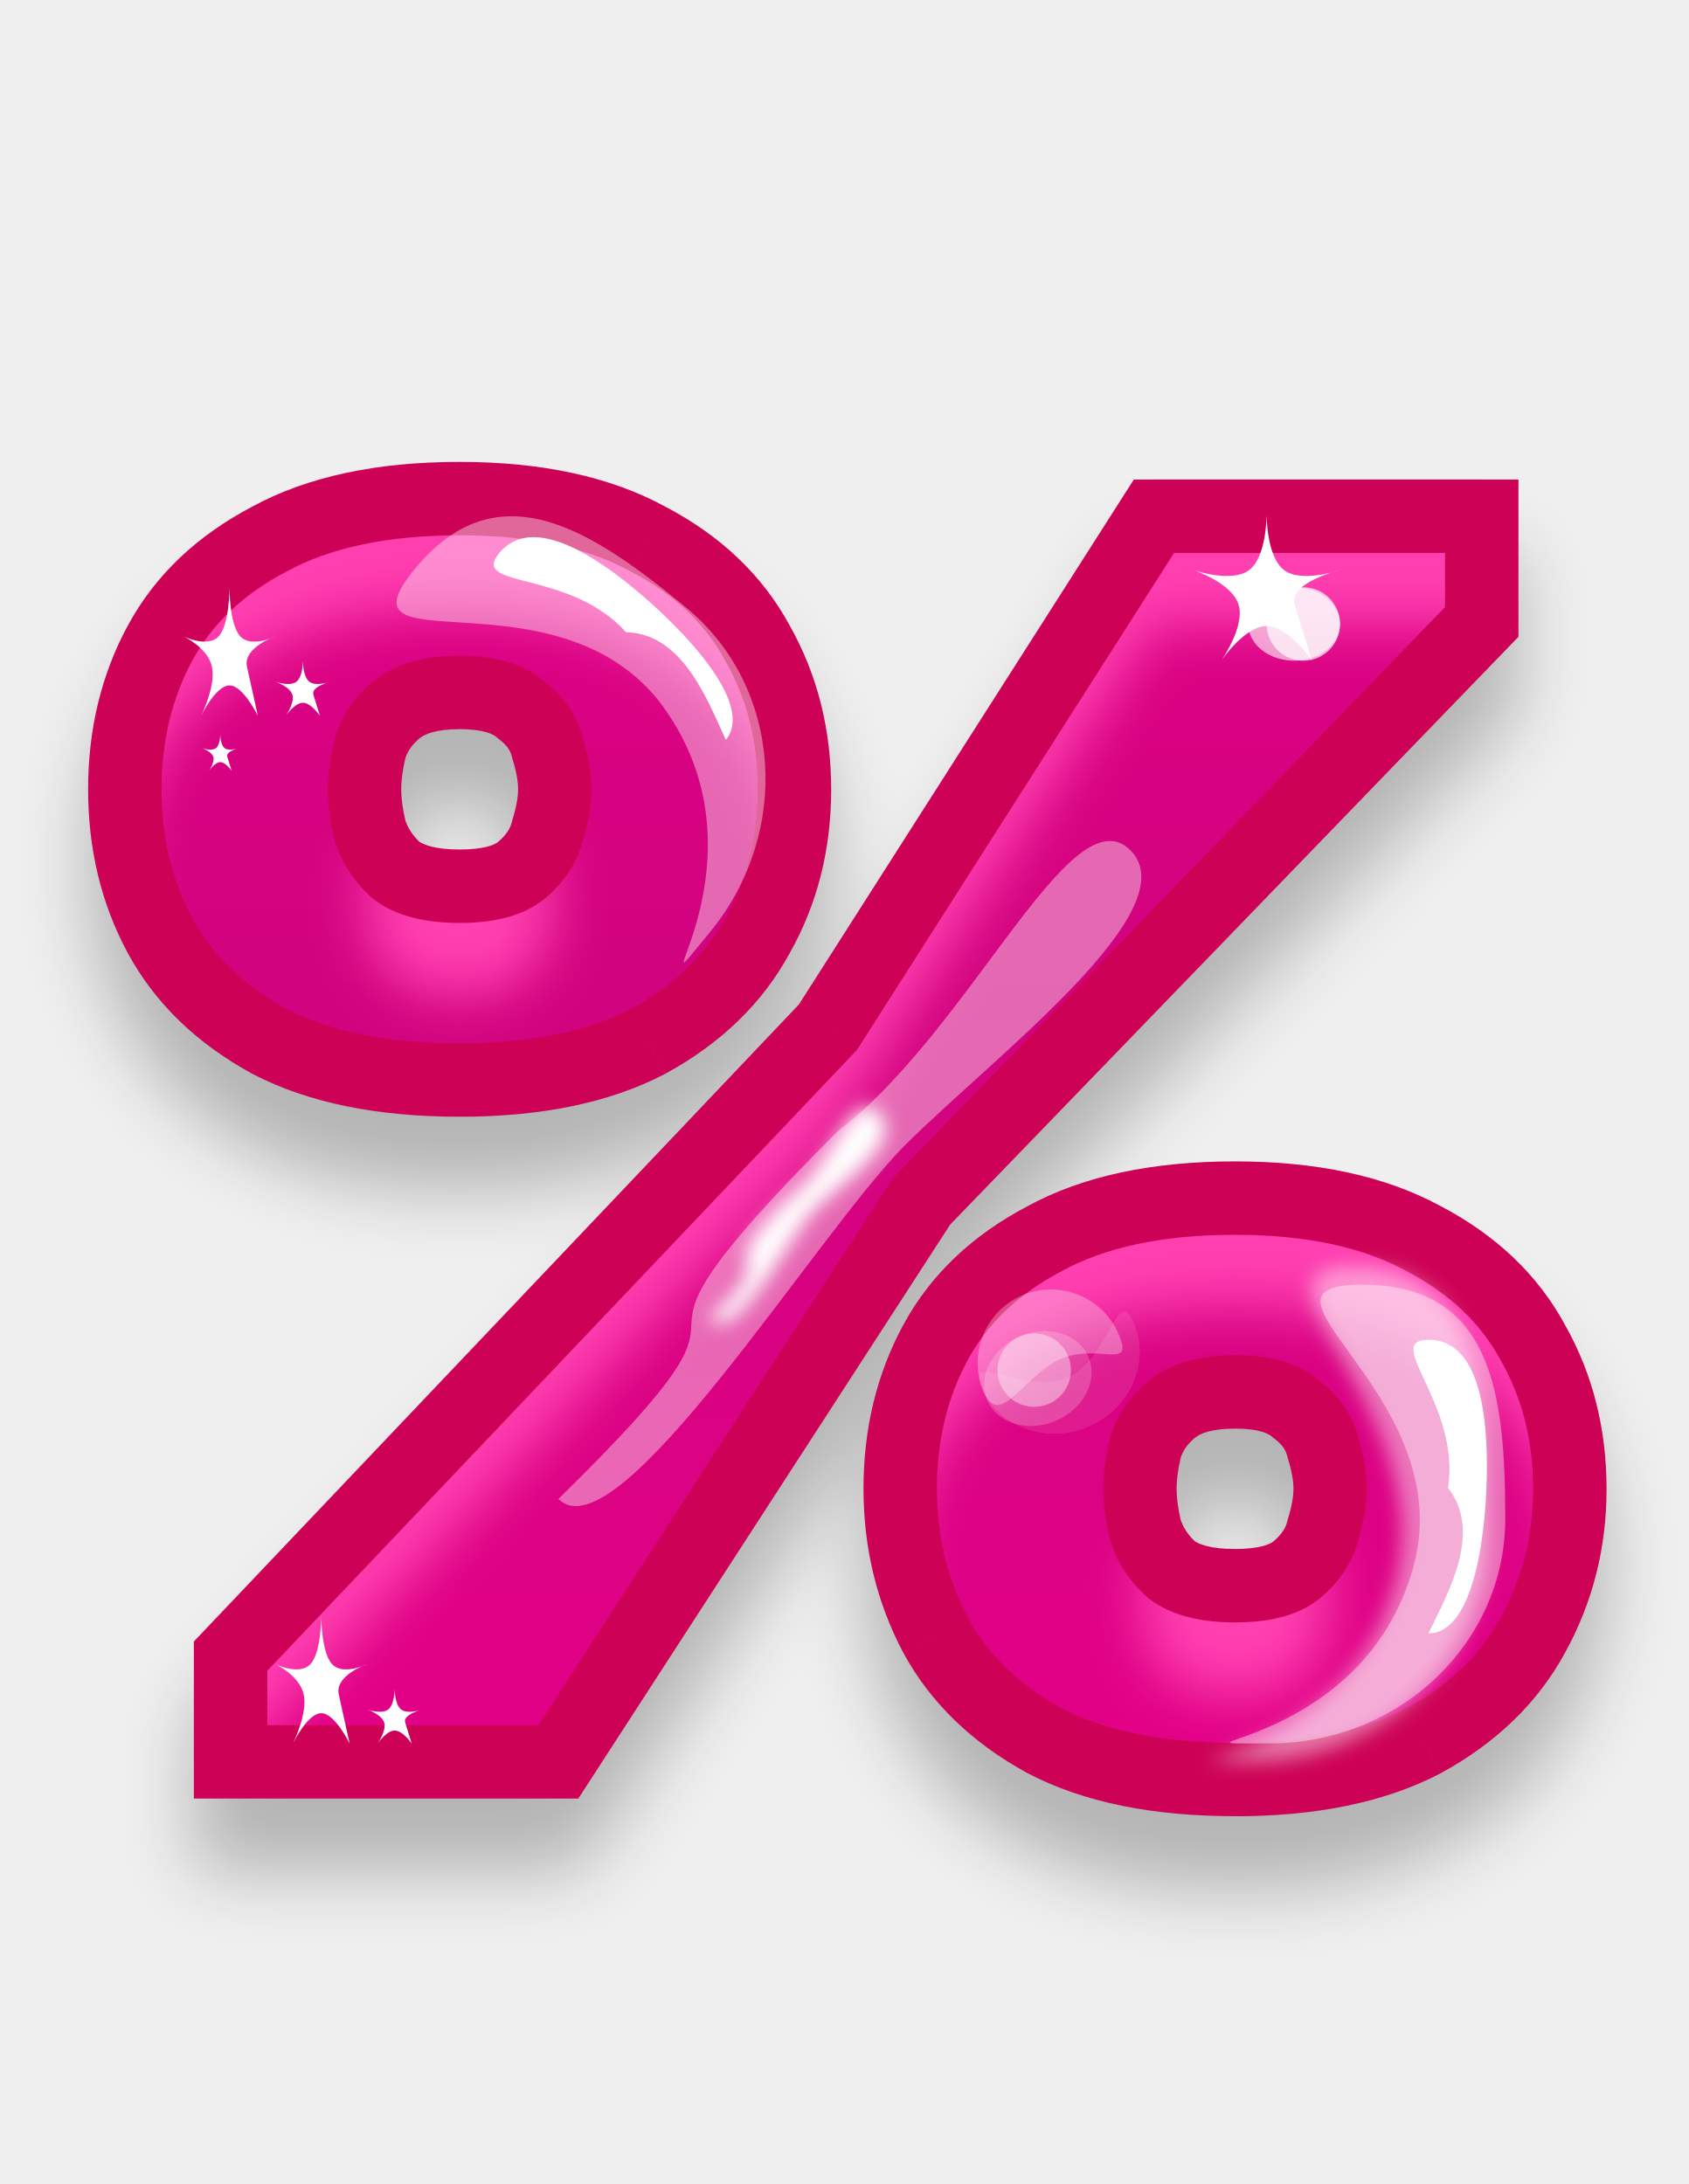
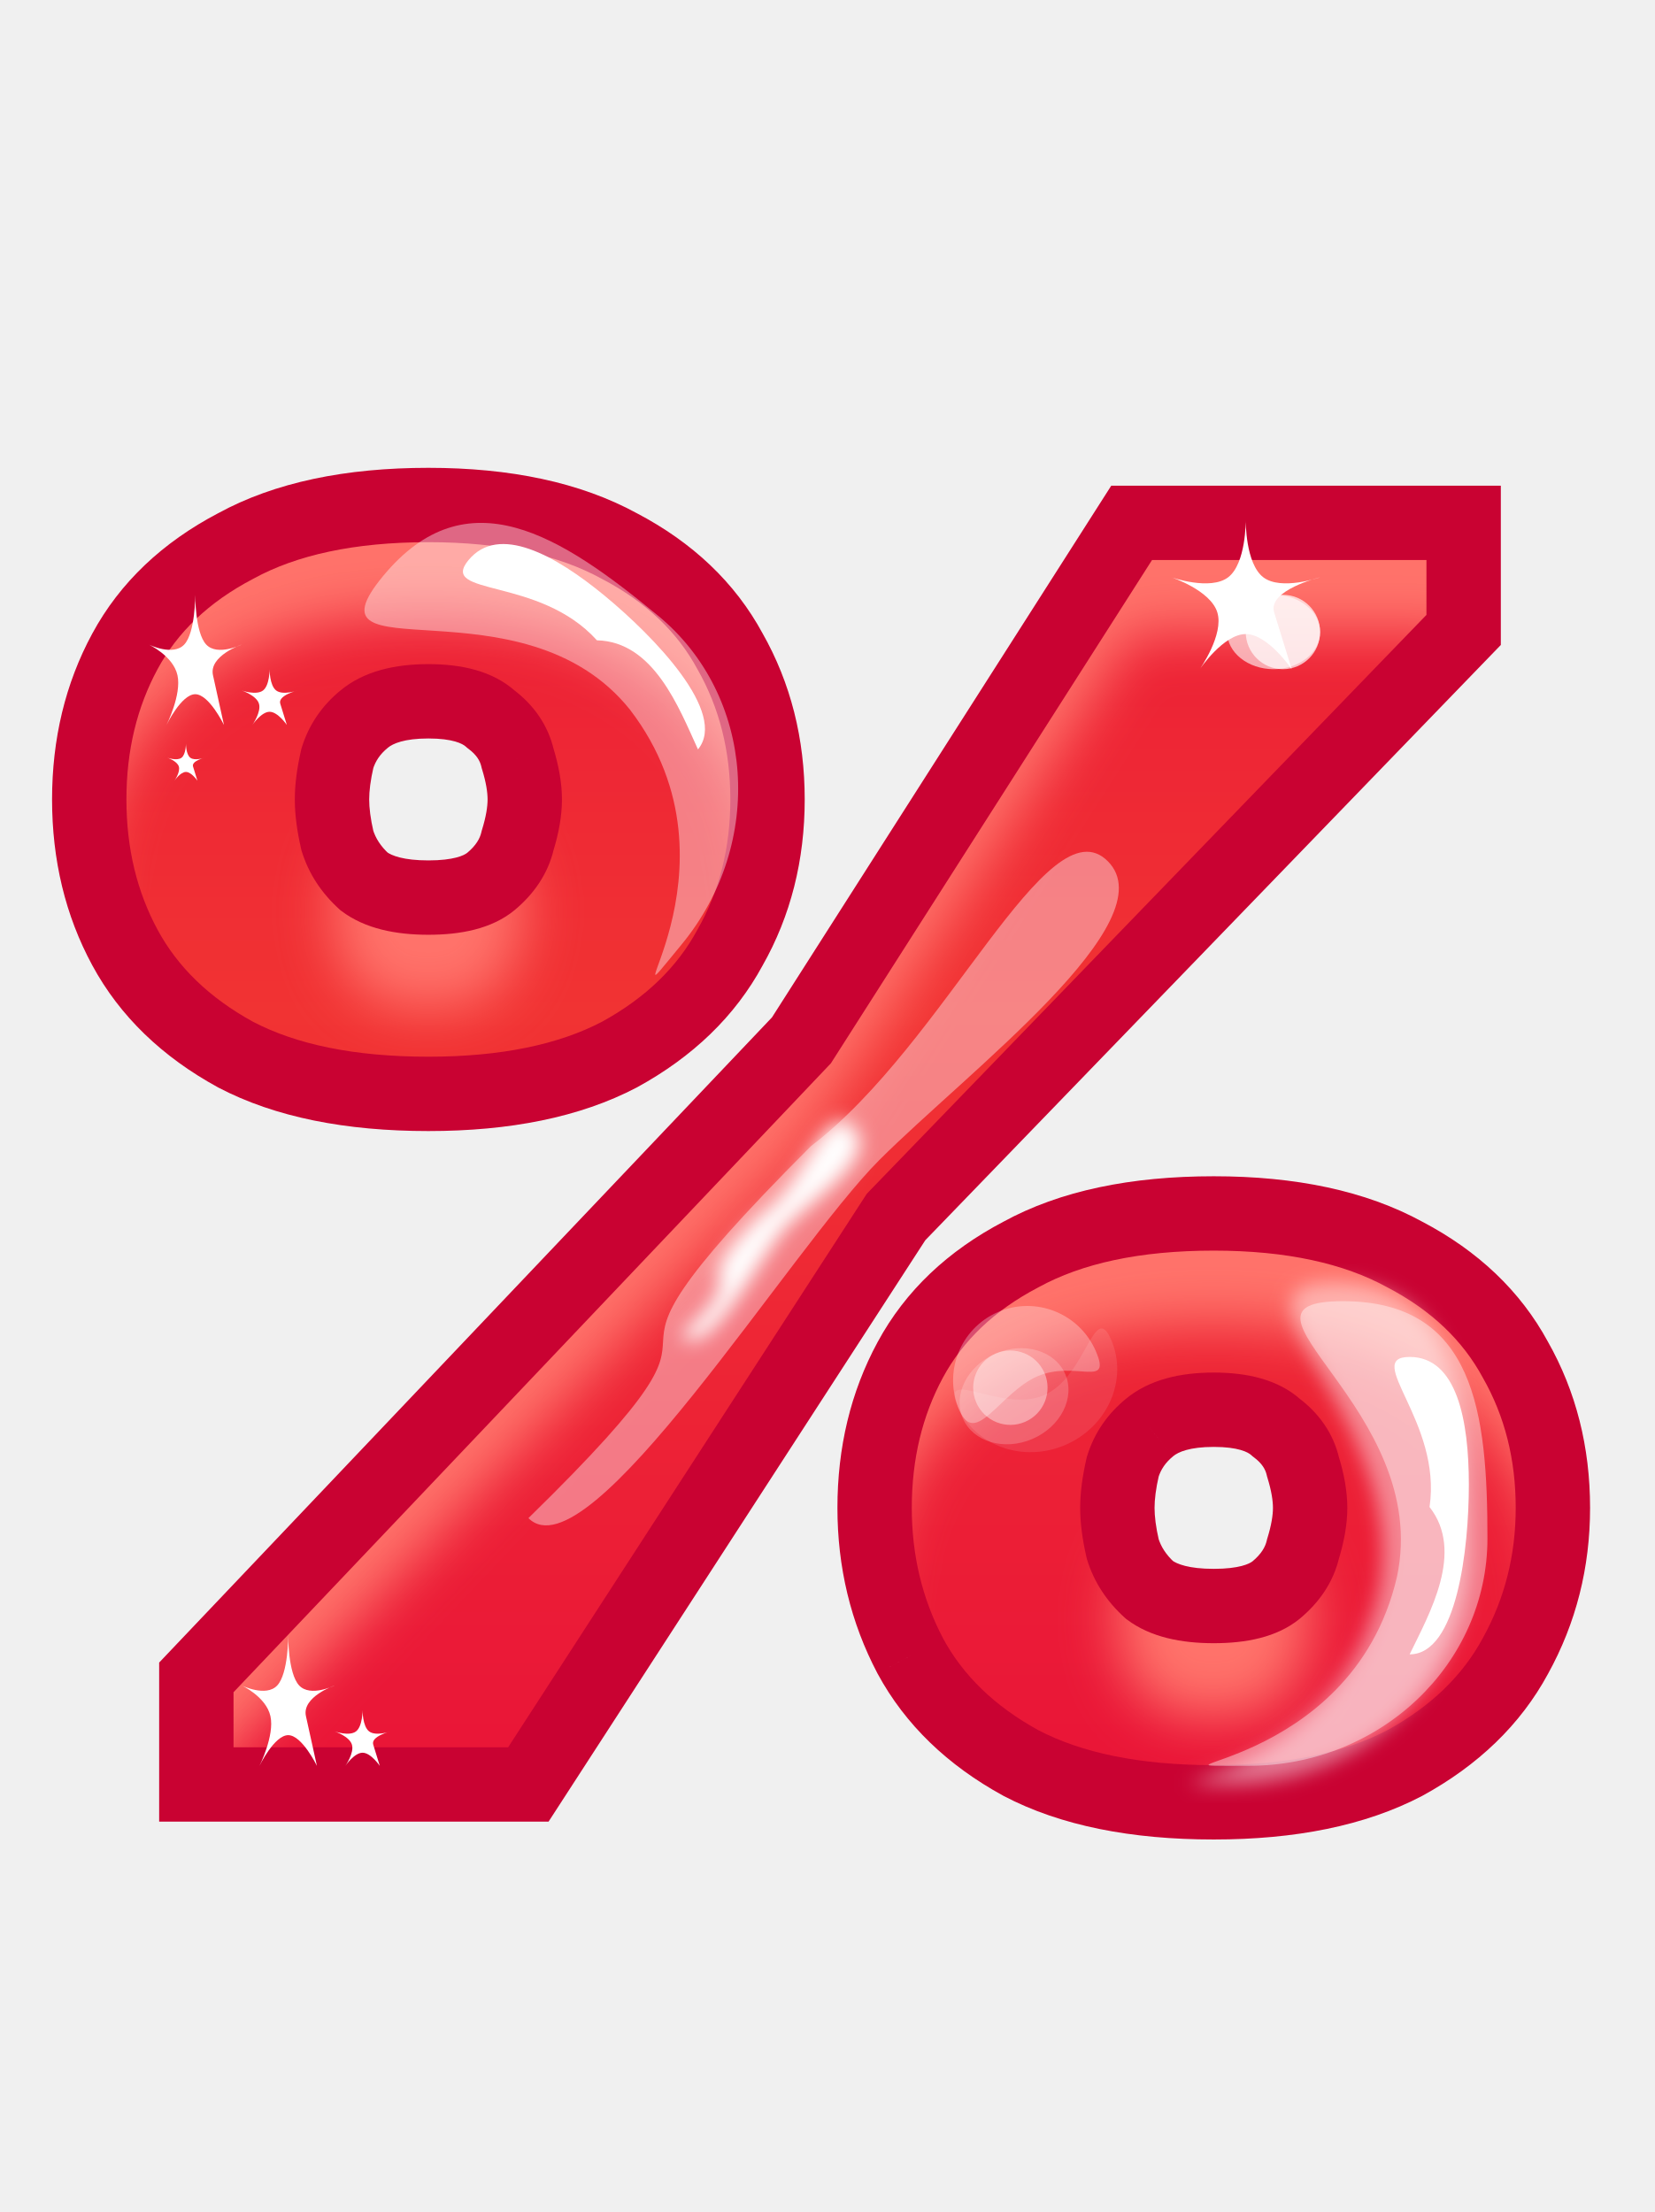
- <svg xmlns="http://www.w3.org/2000/svg" width="92" height="119" fill="none">
-   <style>.B{fill:#fff}.C{fill-opacity:.4}.D{color-interpolation-filters:sRGB}.E{flood-opacity:0}</style>
-   <g filter="url(#A)">
-     <g filter="url(#B)">
-       <path d="M25.04 58.848c-4.224 0-7.68-.704-10.368-2.112-2.688-1.472-4.672-3.392-5.952-5.76S6.8 45.952 6.8 43.008s.64-5.6 1.92-7.968 3.264-4.256 5.952-5.664c2.688-1.472 6.144-2.208 10.368-2.208 4.16 0 7.584.736 10.272 2.208 2.688 1.408 4.672 3.296 5.952 5.664 1.344 2.368 2.016 5.024 2.016 7.968s-.672 5.6-2.016 7.968c-1.28 2.368-3.264 4.288-5.952 5.76-2.688 1.408-6.112 2.112-10.272 2.112zM12.56 96v-5.76l32.544-34.272 17.76-27.84H80.72v5.76L50.192 65.472 30.416 96H12.56zm12.48-47.712c1.536 0 2.656-.288 3.36-.864.768-.64 1.248-1.376 1.44-2.208.256-.832.384-1.568.384-2.208s-.128-1.376-.384-2.208c-.192-.832-.672-1.536-1.44-2.112-.704-.64-1.824-.96-3.36-.96s-2.688.32-3.456.96a4.33 4.33 0 0 0-1.44 2.112c-.192.832-.288 1.568-.288 2.208s.096 1.376.288 2.208c.256.832.736 1.568 1.44 2.208.768.576 1.92.864 3.456.864zM67.28 96.96c-4.224 0-7.68-.704-10.368-2.112-2.688-1.472-4.672-3.392-5.952-5.76-1.28-2.432-1.92-5.088-1.92-7.968 0-2.944.64-5.6 1.92-7.968s3.264-4.256 5.952-5.664c2.688-1.472 6.144-2.208 10.368-2.208 4.16 0 7.584.736 10.272 2.208 2.688 1.408 4.672 3.296 5.952 5.664 1.344 2.368 2.016 5.024 2.016 7.968 0 2.88-.672 5.536-2.016 7.968-1.28 2.368-3.264 4.288-5.952 5.76-2.688 1.408-6.112 2.112-10.272 2.112zm0-10.56c1.536 0 2.656-.288 3.36-.864.768-.64 1.248-1.376 1.44-2.208.256-.832.384-1.568.384-2.208s-.128-1.376-.384-2.208c-.192-.832-.672-1.536-1.44-2.112-.704-.64-1.824-.96-3.36-.96s-2.688.32-3.456.96a4.33 4.33 0 0 0-1.44 2.112c-.192.832-.288 1.568-.288 2.208s.096 1.376.288 2.208c.256.832.736 1.568 1.44 2.208.768.576 1.92.864 3.456.864z" fill="url(#E)" />
-     </g>
-     <path d="M14.672 56.736l-.961 1.754.016.009.016.009.928-1.772zm-5.952-5.76l-1.759.951 1.759-.951zm0-15.936l-1.759-.951 1.759.951zm5.952-5.664l.928 1.772.016-.009.016-.009-.961-1.754zm20.64 0l-.961 1.754.016.009.016.009.928-1.772zm5.952 5.664l-1.759.951.01.018.01.018 1.739-.987zm0 15.936l-1.739-.987-.01.018-.01.018 1.759.951zm-5.952 5.76l.928 1.772.016-.009.016-.009-.961-1.754zM12.56 96h-2v2h2v-2zm0-5.76l-1.45-1.377-.55.579v.798h2zm32.544-34.272l1.45 1.377.132-.139.103-.162-1.686-1.076zm17.76-27.84v-2h-1.096l-.59.924 1.686 1.076zm17.856 0h2v-2h-2v2zm0 5.76l1.438 1.39.562-.581v-.809h-2zM50.192 65.472l-1.438-1.39-.135.14-.106.163 1.679 1.087zM30.416 96v2h1.087l.591-.913L30.416 96zM28.4 47.424l1.267 1.548.007-.006.007-.006-1.28-1.536zm1.44-2.208l-1.912-.588-.021.069-.016.07 1.949.45zm0-4.416l-1.949.45.016.07.021.069 1.912-.588zm-1.44-2.112l-1.345 1.48.07.063.075.057 1.2-1.6zm-6.816 0l1.267 1.548.007-.006.007-.006-1.28-1.536zm-1.44 2.112l-1.912-.588-.021.069-.016.07 1.949.45zm0 4.416l-1.949.45.016.07.021.069 1.912-.588zm1.44 2.208l-1.345 1.48.07.063.076.057 1.2-1.6zm35.328 47.424l-.961 1.754.016.009.016.009.928-1.772zm-5.952-5.76l-1.77.931.005.01.005.01 1.759-.951zm0-15.936l1.759.951-1.759-.951zm5.952-5.664l.928 1.772.016-.009.016-.009-.961-1.754zm20.64 0l-.961 1.754.016.009.016.009.928-1.772zm5.952 5.664l-1.759.951.01.018.01.018 1.739-.987zm0 15.936l-1.751-.967-.005.008-.004.008 1.759.951zm-5.952 5.76l.928 1.772.016-.009.016-.009-.961-1.754zm-6.912-9.312l1.266 1.548.007-.006.007-.006-1.28-1.536zm1.44-2.208l-1.912-.588-.021.069-.016.07 1.949.45zm0-4.416l-1.949.45.016.07.021.069 1.912-.588zM70.64 76.8l-1.345 1.48.07.064.075.057 1.2-1.6zm-6.816 0l1.267 1.548.007-.006.007-.006-1.28-1.536zm-1.44 2.112l-1.912-.588-.021.069-.016.07 1.949.45zm0 4.416l-1.949.45.016.07.021.069 1.912-.588zm1.44 2.208l-1.345 1.48.07.064.076.057 1.2-1.6zM25.04 56.848c-4.02 0-7.128-.673-9.44-1.884l-1.856 3.543c3.064 1.605 6.869 2.34 11.296 2.34v-4zm-9.407-1.866c-2.398-1.313-4.081-2.973-5.153-4.957l-3.519 1.902c1.488 2.752 3.773 4.932 6.751 6.563l1.921-3.508zm-5.153-4.957C9.372 47.976 8.8 45.652 8.8 43.008h-4c0 3.244.708 6.232 2.161 8.919l3.519-1.902zM8.8 43.008c0-2.644.572-4.968 1.679-7.017l-3.519-1.902C5.508 36.776 4.8 39.764 4.8 43.008h4zm1.679-7.017c1.067-1.974 2.739-3.596 5.121-4.843l-1.856-3.543c-2.994 1.568-5.291 3.723-6.783 6.485l3.519 1.902zm5.153-4.861c2.303-1.261 5.398-1.962 9.407-1.962v-4c-4.439 0-8.256.771-11.329 2.454l1.921 3.508zm9.407-1.962c3.939 0 7.004.699 9.311 1.962l1.921-3.508c-3.069-1.681-6.852-2.454-11.233-2.454v4zm9.344 1.98c2.382 1.248 4.053 2.869 5.121 4.843l3.519-1.902c-1.493-2.762-3.789-4.916-6.783-6.485l-1.856 3.543zm5.141 4.88c1.16 2.043 1.755 4.354 1.755 6.981h4c0-3.261-.748-6.262-2.277-8.955l-3.479 1.974zm1.755 6.981c0 2.627-.596 4.938-1.755 6.981l3.479 1.974c1.529-2.693 2.277-5.694 2.277-8.955h-4zm-1.775 7.017c-1.072 1.984-2.755 3.644-5.153 4.957l1.921 3.508c2.978-1.631 5.263-3.811 6.751-6.563l-3.519-1.902zm-5.121 4.939c-2.315 1.213-5.393 1.884-9.344 1.884v4c4.369 0 8.139-.737 11.2-2.34l-1.856-3.543zM14.56 96v-5.76h-4V96h4zm-.55-4.383l32.544-34.272-2.901-2.754L11.11 88.863l2.901 2.754zm32.78-34.574l17.76-27.84-3.372-2.151-17.76 27.84 3.372 2.151zm16.074-26.916H80.72v-4H62.864v4zm15.856-2v5.76h4v-5.76h-4zm.562 4.37L48.754 64.082l2.876 2.78 30.528-31.584-2.876-2.78zM48.513 64.385L28.737 94.913l3.357 2.175 19.776-30.528-3.357-2.175zM30.416 94H12.56v4h17.856v-4zM25.04 50.288c1.707 0 3.391-.305 4.627-1.316l-2.533-3.096c-.173.141-.728.412-2.094.412v4zm4.64-1.328c1.044-.87 1.802-1.968 2.108-3.295l-3.898-.899c-.078.337-.28.711-.772 1.121l2.561 3.073zm2.071-3.156c.295-.959.472-1.9.472-2.796h-4c0 .383-.079.915-.296 1.62l3.823 1.176zm.472-2.796c0-.897-.177-1.837-.472-2.796l-3.823 1.176c.217.705.296 1.236.296 1.62h4zm-.435-2.658c-.311-1.349-1.093-2.441-2.189-3.262l-2.4 3.2c.441.33.619.647.691.962l3.898-.899zm-2.043-3.142c-1.241-1.128-2.961-1.48-4.705-1.48v4c1.328 0 1.848.288 2.015.44l2.691-2.96zm-4.705-1.48c-1.764 0-3.46.36-4.736 1.424l2.561 3.073c.26-.217.868-.496 2.176-.496v-4zm-4.722 1.412a6.33 6.33 0 0 0-2.085 3.072l3.823 1.176c.135-.438.381-.814.795-1.152l-2.533-3.096zm-2.122 3.21c-.215.934-.339 1.826-.339 2.658h4c0-.448.068-1.028.237-1.758l-3.898-.899zm-.339 2.658c0 .832.124 1.724.339 2.658l3.898-.899c-.169-.73-.237-1.31-.237-1.758h-4zm.376 2.796c.371 1.206 1.063 2.242 2.006 3.1l2.691-2.96c-.464-.422-.733-.858-.874-1.316l-3.823 1.176zm2.152 3.22c1.267.95 2.928 1.264 4.656 1.264v-4c-1.344 0-1.987-.262-2.256-.464l-2.4 3.2zM67.28 94.96c-4.02 0-7.128-.673-9.44-1.884l-1.856 3.543c3.064 1.605 6.868 2.34 11.296 2.34v-4zm-9.407-1.866c-2.398-1.313-4.081-2.973-5.153-4.957l-3.519 1.902c1.488 2.752 3.773 4.932 6.751 6.563l1.921-3.508zm-5.143-4.937c-1.121-2.131-1.69-4.465-1.69-7.036h-4c0 3.188.712 6.166 2.15 8.899l3.54-1.863zm-1.69-7.036c0-2.644.572-4.968 1.679-7.017l-3.519-1.902c-1.452 2.687-2.161 5.675-2.161 8.919h4zm1.679-7.017c1.067-1.974 2.739-3.596 5.121-4.843l-1.856-3.543c-2.994 1.568-5.291 3.723-6.783 6.485l3.519 1.902zm5.153-4.861c2.303-1.261 5.398-1.962 9.407-1.962v-4c-4.439 0-8.256.771-11.329 2.454l1.921 3.508zm9.407-1.962c3.939 0 7.004.699 9.311 1.962l1.921-3.508c-3.069-1.681-6.852-2.454-11.233-2.454v4zm9.344 1.98c2.382 1.248 4.053 2.869 5.121 4.843l3.519-1.902c-1.493-2.762-3.789-4.916-6.783-6.485l-1.856 3.543zm5.141 4.88c1.159 2.043 1.755 4.354 1.755 6.981h4c0-3.261-.748-6.262-2.277-8.955l-3.479 1.974zm1.755 6.981c0 2.554-.592 4.876-1.766 7.001l3.501 1.935c1.514-2.739 2.266-5.73 2.266-8.935h-4zm-1.775 7.017c-1.072 1.984-2.755 3.644-5.153 4.957l1.921 3.508c2.978-1.631 5.263-3.811 6.751-6.563l-3.519-1.902zm-5.121 4.939c-2.315 1.213-5.393 1.884-9.344 1.884v4c4.369 0 8.139-.737 11.2-2.34l-1.856-3.543zM67.28 88.4c1.707 0 3.391-.305 4.626-1.316l-2.533-3.096c-.173.141-.728.412-2.094.412v4zm4.64-1.328c1.044-.87 1.802-1.968 2.108-3.295l-3.898-.899c-.078.337-.28.711-.772 1.121l2.561 3.073zm2.071-3.156c.295-.959.472-1.9.472-2.796h-4c0 .383-.079.915-.296 1.62l3.823 1.176zm.472-2.796c0-.897-.177-1.837-.472-2.796L70.168 79.5c.217.705.296 1.236.296 1.62h4zm-.435-2.658c-.311-1.349-1.093-2.441-2.189-3.262l-2.4 3.2c.441.33.619.647.691.962l3.898-.899zm-2.043-3.142c-1.241-1.128-2.961-1.48-4.705-1.48v4c1.328 0 1.848.288 2.015.44l2.691-2.96zm-4.705-1.48c-1.764 0-3.46.36-4.736 1.424l2.561 3.073c.26-.216.868-.496 2.176-.496v-4zm-4.723 1.412a6.33 6.33 0 0 0-2.085 3.072l3.823 1.176c.135-.438.381-.814.795-1.152l-2.533-3.096zm-2.122 3.21c-.215.934-.339 1.826-.339 2.658h4c0-.448.068-1.028.237-1.758l-3.898-.899zm-.339 2.658c0 .832.124 1.724.339 2.658l3.898-.899c-.169-.73-.237-1.31-.237-1.758h-4zm.376 2.796c.371 1.206 1.063 2.242 2.006 3.1l2.691-2.96c-.464-.422-.733-.858-.874-1.316l-3.823 1.176zm2.152 3.22c1.267.95 2.928 1.264 4.656 1.264v-4c-1.344 0-1.987-.262-2.256-.464l-2.4 3.2z" fill="#cd0256" />
-     <path d="M12 40s-.005.58.236.764.764 0 .764 0-.71.174-.618.472l.236.764s-.32-.472-.618-.472-.618.472-.618.472.328-.466.236-.764-.618-.472-.618-.472.523.184.764 0S12 40 12 40z" class="B" />
-     <path d="M16.5 36s-.008.869.354 1.146 1.146 0 1.146 0-1.065.261-.927.708L17.427 39s-.48-.708-.927-.708-.927.708-.927.708.492-.698.354-1.146-.927-.708-.927-.708.784.277 1.146 0S16.5 36 16.5 36z" class="B" />
-     <path d="M12.5 32s-.013 2.028.59 2.674 1.91 0 1.91 0-1.776.608-1.545 1.652l.59 2.674s-.799-1.653-1.545-1.653S10.955 39 10.955 39s.821-1.63.59-2.674S10 34.674 10 34.674s1.306.645 1.91 0S12.5 32 12.5 32z" class="B" />
-     <path d="M21.5 92s-.008.869.354 1.146 1.146 0 1.146 0-1.065.261-.927.708L22.427 95s-.48-.708-.927-.708-.927.708-.927.708.492-.698.354-1.146-.927-.708-.927-.708.784.277 1.146 0S21.5 92 21.5 92z" class="B" />
-     <path d="M17.5 88s-.013 2.028.59 2.674 1.91 0 1.91 0-1.776.608-1.545 1.652l.59 2.674s-.799-1.653-1.545-1.653S15.955 95 15.955 95s.821-1.63.59-2.674S15 90.674 15 90.674s1.306.645 1.91 0S17.5 88 17.5 88z" class="B" />
-     <g filter="url(#C)" class="B">
-       <path d="M68.141 95.997c7.102 0 12.859-5.56 12.859-12.418S80.879 69 73.778 69s4.265 7.482 2.359 16.668c-2.466 10.808-15.097 10.329-7.995 10.329z" fill-opacity=".46" />
-     </g>
-     <path d="M69.141 94.997C76.243 94.997 82 89.52 82 82.764S81.324 70 74.222 70s4.82 5.774 2.914 14.822c-2.466 10.646-15.097 10.174-7.995 10.174z" class="B C" />
-     <path d="M77.816 89C80.367 89 81 83.296 81 79.866S80.367 73 77.816 73s1.754 3.479 1.069 8.074c1.892 2.409 0 5.719-1.07 7.926z" class="B" />
-     <path d="M38.649 50.823c4.518-5.479 3.954-13.405-1.258-17.703s-10.279-7.598-14.796-2.119 7.522-.046 13.29 7.181c6.646 8.675-1.753 18.121 2.764 12.641z" class="B C" />
-     <path d="M30.421 81.671c3.23 3.23 14.09-14.482 18.867-19.259S64.81 49.56 61.58 46.33s-8.695 9.794-15.96 15.325c-15.362 15.354-.789 5.926-15.2 20.016z" class="B C" />
-     <g filter="url(#D)" class="B">
-       <path d="M38.621 71.865c1.53 1.53 4.309-4.495 5.781-5.966s5.004-3.738 3.474-5.269-2.588 3.108-4.97 4.669c-4.734 4.73.182 2.251-4.284 6.566z" />
-     </g>
-     <path d="M39.54 40.315c1.623-1.968-2.376-6.085-5.022-8.267s-5.7-3.879-7.323-1.911 3.8.86 6.91 4.311c3.063.072 4.413 3.638 5.436 5.868z" class="B" />
-     <path d="M61.761 72.073c.924 2.14-.175 4.674-2.457 5.659s-4.88.05-5.805-2.09 2.369.403 4.651-.582 2.687-5.127 3.611-2.987z" fill-opacity=".1" class="B" />
-     <ellipse cx="56.539" cy="75.114" rx="3" ry="2.5" transform="rotate(336.634 56.539 75.114)" fill-opacity=".2" class="B" />
-     <path d="M60.936 72.685c.879 2.035-1.102.476-3.13 1.352s-3.335 3.856-4.214 1.821.052-4.396 2.08-5.272 4.385.064 5.264 2.099z" fill-opacity=".3" class="B" />
-     <circle cx="56.341" cy="74.655" r="2" transform="rotate(336.634 56.341 74.655)" class="B C" />
-     <ellipse cx="70.5" cy="34" rx="2.5" ry="2" fill-opacity=".6" class="B" />
-     <circle cx="71" cy="34" r="2" fill-opacity=".7" class="B" />
-     <path d="M69 28s-.021 2.318.944 3.056 3.056 0 3.056 0-2.841.695-2.472 1.889L71.472 36S70.193 34.112 69 34.112 66.528 36 66.528 36s1.313-1.862.944-3.056S65 31.056 65 31.056s2.09.738 3.056 0S69 28 69 28z" class="B" />
+ <svg xmlns="http://www.w3.org/2000/svg" height="7.438rem" viewBox="0 0 89 119" fill="none">
+   <g filter="url(#filter0_i)">
+     <path d="M23.04 58.848C18.816 58.848 15.36 58.144 12.672 56.736C9.984 55.264 8 53.344 6.72 50.976C5.44 48.608 4.8 45.952 4.8 43.008C4.8 40.064 5.44 37.408 6.72 35.04C8 32.672 9.984 30.784 12.672 29.376C15.36 27.904 18.816 27.168 23.04 27.168C27.2 27.168 30.624 27.904 33.312 29.376C36 30.784 37.984 32.672 39.264 35.04C40.608 37.408 41.28 40.064 41.28 43.008C41.28 45.952 40.608 48.608 39.264 50.976C37.984 53.344 36 55.264 33.312 56.736C30.624 58.144 27.2 58.848 23.04 58.848ZM10.56 96V90.24L43.104 55.968L60.864 28.128H78.72V33.888L48.192 65.472L28.416 96H10.56ZM23.04 48.288C24.576 48.288 25.696 48 26.4 47.424C27.168 46.784 27.648 46.048 27.84 45.216C28.096 44.384 28.224 43.648 28.224 43.008C28.224 42.368 28.096 41.632 27.84 40.8C27.648 39.968 27.168 39.264 26.4 38.688C25.696 38.048 24.576 37.728 23.04 37.728C21.504 37.728 20.352 38.048 19.584 38.688C18.88 39.264 18.4 39.968 18.144 40.8C17.952 41.632 17.856 42.368 17.856 43.008C17.856 43.648 17.952 44.384 18.144 45.216C18.4 46.048 18.88 46.784 19.584 47.424C20.352 48 21.504 48.288 23.04 48.288ZM65.28 96.96C61.056 96.96 57.6 96.256 54.912 94.848C52.224 93.376 50.24 91.456 48.96 89.088C47.68 86.656 47.04 84 47.04 81.12C47.04 78.176 47.68 75.52 48.96 73.152C50.24 70.784 52.224 68.896 54.912 67.488C57.6 66.016 61.056 65.28 65.28 65.28C69.44 65.28 72.864 66.016 75.552 67.488C78.24 68.896 80.224 70.784 81.504 73.152C82.848 75.52 83.52 78.176 83.52 81.12C83.52 84 82.848 86.656 81.504 89.088C80.224 91.456 78.24 93.376 75.552 94.848C72.864 96.256 69.44 96.96 65.28 96.96ZM65.28 86.4C66.816 86.4 67.936 86.112 68.64 85.536C69.408 84.896 69.888 84.16 70.08 83.328C70.336 82.496 70.464 81.76 70.464 81.12C70.464 80.48 70.336 79.744 70.08 78.912C69.888 78.08 69.408 77.376 68.64 76.8C67.936 76.16 66.816 75.84 65.28 75.84C63.744 75.84 62.592 76.16 61.824 76.8C61.12 77.376 60.64 78.08 60.384 78.912C60.192 79.744 60.096 80.48 60.096 81.12C60.096 81.76 60.192 82.496 60.384 83.328C60.64 84.16 61.12 84.896 61.824 85.536C62.592 86.112 63.744 86.4 65.28 86.4Z" fill="url(#paint0_linear)" />
  </g>
+   <path d="M12.672 56.736L11.711 58.49L11.728 58.499L11.744 58.508L12.672 56.736ZM6.72 50.976L4.961 51.927H4.961L6.72 50.976ZM6.72 35.04L4.961 34.089L6.72 35.04ZM12.672 29.376L13.6 31.148L13.616 31.139L13.633 31.13L12.672 29.376ZM33.312 29.376L32.351 31.13L32.368 31.139L32.384 31.148L33.312 29.376ZM39.264 35.04L37.505 35.991L37.514 36.009L37.525 36.027L39.264 35.04ZM39.264 50.976L37.525 49.989L37.514 50.007L37.505 50.025L39.264 50.976ZM33.312 56.736L34.24 58.508L34.256 58.499L34.273 58.49L33.312 56.736ZM10.56 96H8.56V98H10.56V96ZM10.56 90.24L9.11 88.863L8.56 89.442V90.24H10.56ZM43.104 55.968L44.554 57.345L44.687 57.206L44.79 57.044L43.104 55.968ZM60.864 28.128V26.128H59.768L59.178 27.052L60.864 28.128ZM78.72 28.128H80.72V26.128H78.72V28.128ZM78.72 33.888L80.158 35.278L80.72 34.697V33.888H78.72ZM48.192 65.472L46.754 64.082L46.619 64.222L46.513 64.385L48.192 65.472ZM28.416 96V98H29.503L30.095 97.087L28.416 96ZM26.4 47.424L27.666 48.972L27.674 48.966L27.68 48.96L26.4 47.424ZM27.84 45.216L25.928 44.628L25.907 44.696L25.891 44.766L27.84 45.216ZM27.84 40.8L25.891 41.25L25.907 41.32L25.928 41.388L27.84 40.8ZM26.4 38.688L25.055 40.168L25.125 40.231L25.2 40.288L26.4 38.688ZM19.584 38.688L20.851 40.236L20.858 40.23L20.864 40.224L19.584 38.688ZM18.144 40.8L16.232 40.212L16.211 40.28L16.195 40.35L18.144 40.8ZM18.144 45.216L16.195 45.666L16.211 45.736L16.232 45.804L18.144 45.216ZM19.584 47.424L18.239 48.904L18.308 48.967L18.384 49.024L19.584 47.424ZM54.912 94.848L53.951 96.602L53.968 96.611L53.984 96.62L54.912 94.848ZM48.96 89.088L47.19 90.019L47.195 90.029L47.201 90.039L48.96 89.088ZM48.96 73.152L50.719 74.103L48.96 73.152ZM54.912 67.488L55.84 69.26L55.856 69.251L55.873 69.242L54.912 67.488ZM75.552 67.488L74.591 69.242L74.608 69.251L74.624 69.26L75.552 67.488ZM81.504 73.152L79.745 74.103L79.754 74.121L79.765 74.139L81.504 73.152ZM81.504 89.088L79.754 88.121L79.749 88.129L79.745 88.137L81.504 89.088ZM75.552 94.848L76.48 96.62L76.496 96.611L76.513 96.602L75.552 94.848ZM68.64 85.536L69.906 87.084L69.913 87.078L69.92 87.072L68.64 85.536ZM70.08 83.328L68.168 82.74L68.147 82.808L68.131 82.878L70.08 83.328ZM70.08 78.912L68.131 79.362L68.147 79.432L68.168 79.5L70.08 78.912ZM68.64 76.8L67.295 78.28L67.365 78.343L67.44 78.4L68.64 76.8ZM61.824 76.8L63.09 78.348L63.097 78.342L63.104 78.336L61.824 76.8ZM60.384 78.912L58.472 78.324L58.451 78.392L58.435 78.462L60.384 78.912ZM60.384 83.328L58.435 83.778L58.451 83.848L58.472 83.916L60.384 83.328ZM61.824 85.536L60.479 87.016L60.548 87.079L60.624 87.136L61.824 85.536ZM23.04 56.848C19.02 56.848 15.912 56.175 13.6 54.964L11.744 58.508C14.808 60.113 18.613 60.848 23.04 60.848V56.848ZM13.633 54.982C11.235 53.669 9.552 52.009 8.479 50.025L4.961 51.927C6.448 54.679 8.733 56.859 11.711 58.49L13.633 54.982ZM8.479 50.025C7.372 47.976 6.8 45.652 6.8 43.008H2.8C2.8 46.252 3.508 49.24 4.961 51.927L8.479 50.025ZM6.8 43.008C6.8 40.364 7.372 38.04 8.479 35.991L4.961 34.089C3.508 36.776 2.8 39.764 2.8 43.008H6.8ZM8.479 35.991C9.547 34.017 11.218 32.395 13.6 31.148L11.744 27.604C8.75 29.173 6.453 31.327 4.961 34.089L8.479 35.991ZM13.633 31.13C15.936 29.869 19.031 29.168 23.04 29.168V25.168C18.601 25.168 14.784 25.939 11.711 27.622L13.633 31.13ZM23.04 29.168C26.979 29.168 30.044 29.867 32.351 31.13L34.273 27.622C31.204 25.941 27.421 25.168 23.04 25.168V29.168ZM32.384 31.148C34.766 32.395 36.437 34.017 37.505 35.991L41.023 34.089C39.531 31.327 37.234 29.173 34.24 27.604L32.384 31.148ZM37.525 36.027C38.684 38.07 39.28 40.381 39.28 43.008H43.28C43.28 39.747 42.532 36.746 41.003 34.053L37.525 36.027ZM39.28 43.008C39.28 45.635 38.684 47.946 37.525 49.989L41.003 51.963C42.532 49.27 43.28 46.269 43.28 43.008H39.28ZM37.505 50.025C36.432 52.009 34.749 53.669 32.351 54.982L34.273 58.49C37.251 56.859 39.536 54.679 41.023 51.927L37.505 50.025ZM32.384 54.964C30.069 56.177 26.991 56.848 23.04 56.848V60.848C27.409 60.848 31.179 60.111 34.24 58.508L32.384 54.964ZM12.56 96V90.24H8.56V96H12.56ZM12.01 91.617L44.554 57.345L41.654 54.591L9.11 88.863L12.01 91.617ZM44.79 57.044L62.55 29.204L59.178 27.052L41.418 54.892L44.79 57.044ZM60.864 30.128H78.72V26.128H60.864V30.128ZM76.72 28.128V33.888H80.72V28.128H76.72ZM77.282 32.498L46.754 64.082L49.63 66.862L80.158 35.278L77.282 32.498ZM46.513 64.385L26.737 94.913L30.095 97.087L49.871 66.559L46.513 64.385ZM28.416 94H10.56V98H28.416V94ZM23.04 50.288C24.747 50.288 26.431 49.983 27.666 48.972L25.134 45.876C24.961 46.017 24.405 46.288 23.04 46.288V50.288ZM27.68 48.96C28.724 48.09 29.483 46.993 29.789 45.666L25.891 44.766C25.814 45.103 25.612 45.478 25.12 45.888L27.68 48.96ZM29.752 45.804C30.047 44.845 30.224 43.904 30.224 43.008H26.224C26.224 43.392 26.145 43.923 25.928 44.628L29.752 45.804ZM30.224 43.008C30.224 42.111 30.047 41.171 29.752 40.212L25.928 41.388C26.145 42.093 26.224 42.624 26.224 43.008H30.224ZM29.789 40.35C29.477 39.001 28.695 37.91 27.6 37.088L25.2 40.288C25.64 40.618 25.819 40.935 25.891 41.25L29.789 40.35ZM27.745 37.208C26.504 36.08 24.785 35.728 23.04 35.728V39.728C24.367 39.728 24.888 40.016 25.055 40.168L27.745 37.208ZM23.04 35.728C21.276 35.728 19.58 36.088 18.304 37.152L20.864 40.224C21.124 40.008 21.733 39.728 23.04 39.728V35.728ZM18.317 37.14C17.323 37.954 16.61 38.986 16.232 40.212L20.056 41.388C20.19 40.95 20.437 40.574 20.851 40.236L18.317 37.14ZM16.195 40.35C15.98 41.284 15.856 42.176 15.856 43.008H19.856C19.856 42.56 19.924 41.98 20.093 41.25L16.195 40.35ZM15.856 43.008C15.856 43.84 15.98 44.732 16.195 45.666L20.093 44.766C19.924 44.036 19.856 43.456 19.856 43.008H15.856ZM16.232 45.804C16.604 47.01 17.295 48.046 18.239 48.904L20.929 45.944C20.465 45.522 20.197 45.086 20.056 44.628L16.232 45.804ZM18.384 49.024C19.651 49.974 21.312 50.288 23.04 50.288V46.288C21.696 46.288 21.053 46.026 20.784 45.824L18.384 49.024ZM65.28 94.96C61.26 94.96 58.152 94.287 55.84 93.076L53.984 96.62C57.048 98.225 60.852 98.96 65.28 98.96V94.96ZM55.873 93.094C53.475 91.781 51.792 90.121 50.719 88.137L47.201 90.039C48.688 92.791 50.973 94.971 53.951 96.602L55.873 93.094ZM50.73 88.156C49.608 86.026 49.04 83.692 49.04 81.12H45.04C45.04 84.308 45.752 87.286 47.19 90.019L50.73 88.156ZM49.04 81.12C49.04 78.476 49.612 76.152 50.719 74.103L47.201 72.201C45.748 74.888 45.04 77.876 45.04 81.12H49.04ZM50.719 74.103C51.787 72.129 53.458 70.507 55.84 69.26L53.984 65.716C50.99 67.285 48.693 69.439 47.201 72.201L50.719 74.103ZM55.873 69.242C58.176 67.981 61.271 67.28 65.28 67.28V63.28C60.841 63.28 57.024 64.051 53.951 65.734L55.873 69.242ZM65.28 67.28C69.219 67.28 72.284 67.979 74.591 69.242L76.513 65.734C73.444 64.053 69.661 63.28 65.28 63.28V67.28ZM74.624 69.26C77.006 70.507 78.677 72.129 79.745 74.103L83.263 72.201C81.771 69.439 79.474 67.285 76.48 65.716L74.624 69.26ZM79.765 74.139C80.924 76.182 81.52 78.493 81.52 81.12H85.52C85.52 77.859 84.772 74.858 83.243 72.165L79.765 74.139ZM81.52 81.12C81.52 83.674 80.928 85.996 79.754 88.121L83.254 90.055C84.768 87.316 85.52 84.326 85.52 81.12H81.52ZM79.745 88.137C78.672 90.121 76.989 91.781 74.591 93.094L76.513 96.602C79.491 94.971 81.776 92.791 83.263 90.039L79.745 88.137ZM74.624 93.076C72.309 94.289 69.231 94.96 65.28 94.96V98.96C69.649 98.96 73.419 98.223 76.48 96.62L74.624 93.076ZM65.28 88.4C66.987 88.4 68.671 88.095 69.906 87.084L67.374 83.988C67.201 84.129 66.645 84.4 65.28 84.4V88.4ZM69.92 87.072C70.964 86.202 71.722 85.105 72.029 83.778L68.131 82.878C68.053 83.215 67.852 83.59 67.36 84L69.92 87.072ZM71.992 83.916C72.287 82.957 72.464 82.016 72.464 81.12H68.464C68.464 81.504 68.385 82.035 68.168 82.74L71.992 83.916ZM72.464 81.12C72.464 80.224 72.287 79.283 71.992 78.324L68.168 79.5C68.385 80.205 68.464 80.737 68.464 81.12H72.464ZM72.029 78.462C71.718 77.113 70.936 76.022 69.84 75.2L67.44 78.4C67.88 78.73 68.059 79.047 68.131 79.362L72.029 78.462ZM69.985 75.32C68.744 74.192 67.025 73.84 65.28 73.84V77.84C66.608 77.84 67.128 78.128 67.295 78.28L69.985 75.32ZM65.28 73.84C63.516 73.84 61.82 74.2 60.544 75.264L63.104 78.336C63.364 78.12 63.972 77.84 65.28 77.84V73.84ZM60.557 75.252C59.563 76.066 58.85 77.098 58.472 78.324L62.296 79.5C62.43 79.062 62.677 78.686 63.09 78.348L60.557 75.252ZM58.435 78.462C58.22 79.396 58.096 80.288 58.096 81.12H62.096C62.096 80.672 62.164 80.092 62.333 79.362L58.435 78.462ZM58.096 81.12C58.096 81.952 58.22 82.844 58.435 83.778L62.333 82.878C62.164 82.148 62.096 81.568 62.096 81.12H58.096ZM58.472 83.916C58.843 85.122 59.535 86.158 60.479 87.016L63.169 84.056C62.705 83.634 62.437 83.198 62.296 82.74L58.472 83.916ZM60.624 87.136C61.891 88.086 63.552 88.4 65.28 88.4V84.4C63.936 84.4 63.293 84.138 63.024 83.936L60.624 87.136Z" fill="#C90232" />
+   <path d="M10 40C10 40 9.995 40.58 10.236 40.764C10.477 40.948 11 40.764 11 40.764C11 40.764 10.29 40.938 10.382 41.236C10.474 41.534 10.526 41.702 10.618 42C10.618 42 10.298 41.528 10 41.528C9.702 41.528 9.382 42 9.382 42C9.382 42 9.71 41.534 9.618 41.236C9.526 40.938 9 40.764 9 40.764C9 40.764 9.523 40.948 9.764 40.764C10.005 40.58 10 40 10 40Z" fill="white" />
+   <path d="M14.5 36C14.5 36 14.492 36.869 14.854 37.146C15.216 37.422 16 37.146 16 37.146C16 37.146 14.935 37.407 15.073 37.854C15.211 38.302 15.289 38.553 15.427 39C15.427 39 14.947 38.292 14.5 38.292C14.053 38.292 13.573 39 13.573 39C13.573 39 14.065 38.302 13.927 37.854C13.789 37.407 13 37.146 13 37.146C13 37.146 13.784 37.422 14.146 37.146C14.508 36.869 14.5 36 14.5 36Z" fill="white" />
+   <path d="M10.5 32C10.5 32 10.487 34.028 11.09 34.674C11.694 35.319 13 34.674 13 34.674C13 34.674 11.224 35.282 11.455 36.326C11.685 37.37 11.815 37.956 12.045 39C12.045 39 11.246 37.347 10.5 37.347C9.754 37.347 8.955 39 8.955 39C8.955 39 9.776 37.37 9.545 36.326C9.315 35.282 8 34.674 8 34.674C8 34.674 9.306 35.319 9.91 34.674C10.513 34.028 10.5 32 10.5 32Z" fill="white" />
+   <path d="M19.5 92C19.5 92 19.492 92.869 19.854 93.146C20.216 93.422 21 93.146 21 93.146C21 93.146 19.935 93.407 20.073 93.854C20.211 94.302 20.289 94.552 20.427 95C20.427 95 19.948 94.292 19.5 94.292C19.052 94.292 18.573 95 18.573 95C18.573 95 19.065 94.302 18.927 93.854C18.789 93.407 18 93.146 18 93.146C18 93.146 18.784 93.422 19.146 93.146C19.508 92.869 19.5 92 19.5 92Z" fill="white" />
+   <path d="M15.5 88C15.5 88 15.487 90.028 16.09 90.674C16.694 91.319 18 90.674 18 90.674C18 90.674 16.224 91.282 16.455 92.326C16.685 93.37 16.815 93.956 17.045 95C17.045 95 16.246 93.347 15.5 93.347C14.754 93.347 13.955 95 13.955 95C13.955 95 14.776 93.37 14.545 92.326C14.315 91.282 13 90.674 13 90.674C13 90.674 14.306 91.319 14.91 90.674C15.513 90.028 15.5 88 15.5 88Z" fill="white" />
+   <g filter="url(#filter1_f)">
+     <path d="M66.141 95.997C73.243 95.997 79 90.437 79 83.578C79 76.72 78.879 69 71.778 69C64.676 69 76.042 76.482 74.136 85.668C71.671 96.476 59.04 95.997 66.141 95.997Z" fill="white" fill-opacity="0.46" />
+   </g>
+   <path d="M67.141 94.997C74.243 94.997 80 89.52 80 82.764C80 76.009 79.324 70 72.222 70C65.121 70 77.042 75.774 75.136 84.822C72.671 95.469 60.04 94.997 67.141 94.997Z" fill="white" fill-opacity="0.4" />
+   <path d="M75.816 89C78.367 89 79 83.296 79 79.866C79 76.436 78.367 73 75.816 73C73.266 73 77.57 76.479 76.886 81.074C78.778 83.483 76.886 86.793 75.816 89Z" fill="white" />
+   <path d="M36.649 50.823C41.167 45.343 40.603 37.417 35.391 33.12C30.178 28.822 25.112 25.522 20.594 31.001C16.077 36.481 28.116 30.955 33.885 38.182C40.531 46.857 32.132 56.302 36.649 50.823Z" fill="white" fill-opacity="0.4" />
+   <path d="M28.421 81.671C31.65 84.9 42.511 67.189 47.288 62.412C52.065 57.635 62.81 49.56 59.58 46.33C56.35 43.1 50.885 56.124 43.62 61.655C28.259 77.009 42.831 67.581 28.421 81.671Z" fill="white" fill-opacity="0.4" />
+   <g filter="url(#filter2_f)">
+     <path d="M36.62 71.865C38.151 73.395 40.929 67.371 42.401 65.899C43.873 64.427 47.405 62.16 45.875 60.63C44.344 59.1 43.287 63.739 40.905 65.299C36.171 70.029 41.087 67.551 36.62 71.865Z" fill="white" />
+   </g>
+   <path d="M37.54 40.315C39.163 38.346 35.165 34.23 32.518 32.047C29.871 29.865 26.818 28.168 25.195 30.136C23.572 32.104 28.995 30.996 32.105 34.447C35.167 34.519 36.518 38.085 37.54 40.315Z" fill="white" />
+   <path d="M59.761 72.073C60.686 74.213 59.586 76.746 57.304 77.732C55.023 78.718 52.424 77.782 51.499 75.642C50.575 73.502 53.868 76.046 56.15 75.06C58.431 74.074 58.837 69.933 59.761 72.073Z" fill="white" fill-opacity="0.1" />
+   <ellipse cx="54.539" cy="75.114" rx="3" ry="2.5" transform="rotate(-23.3659 54.5394 75.114)" fill="white" fill-opacity="0.2" />
+   <path d="M58.936 72.685C59.816 74.721 57.834 73.161 55.806 74.038C53.778 74.914 52.471 77.894 51.592 75.858C50.713 73.823 51.644 71.463 53.672 70.586C55.7 69.71 58.057 70.65 58.936 72.685Z" fill="white" fill-opacity="0.3" />
+   <circle cx="54.341" cy="74.655" r="2" transform="rotate(-23.3659 54.3411 74.6551)" fill="white" fill-opacity="0.4" />
+   <ellipse cx="68.5" cy="34" rx="2.5" ry="2" fill="white" fill-opacity="0.6" />
+   <circle cx="69" cy="34" r="2" fill="white" fill-opacity="0.7" />
+   <path d="M67 28C67 28 66.979 30.318 67.944 31.056C68.91 31.793 71 31.056 71 31.056C71 31.056 68.159 31.751 68.528 32.944C68.897 34.138 69.103 34.807 69.472 36C69.472 36 68.193 34.111 67 34.111C65.807 34.111 64.528 36 64.528 36C64.528 36 65.841 34.138 65.472 32.944C65.103 31.751 63 31.056 63 31.056C63 31.056 65.09 31.793 66.056 31.056C67.021 30.318 67 28 67 28Z" fill="white" />
  <defs>
-     <filter id="A" x="-2" y="0" width="97" height="127" filterUnits="userSpaceOnUse" class="D">
-       <feFlood result="A" class="E" />
-       <feColorMatrix in="SourceAlpha" values="0 0 0 0 0 0 0 0 0 0 0 0 0 0 0 0 0 0 127 0" />
-       <feOffset dy="4" />
-       <feGaussianBlur stdDeviation="2" />
-       <feColorMatrix values="0 0 0 0 0 0 0 0 0 0 0 0 0 0 0 0 0 0 0.25 0" />
-       <feBlend in2="A" />
-       <feBlend in="SourceGraphic" />
-     </filter>
-     <filter id="B" x="4.8" y="25.168" width="82.72" height="76.792" filterUnits="userSpaceOnUse" class="D">
-       <feFlood class="E" />
-       <feBlend in="SourceGraphic" result="B" />
-       <feColorMatrix in="SourceAlpha" values="0 0 0 0 0 0 0 0 0 0 0 0 0 0 0 0 0 0 127 0" result="C" />
+     <filter id="filter0_i" x="2.8" y="25.168" width="82.72" height="76.792" filterUnits="userSpaceOnUse" color-interpolation-filters="sRGB">
+       <feFlood flood-opacity="0" result="BackgroundImageFix" />
+       <feBlend mode="normal" in="SourceGraphic" in2="BackgroundImageFix" result="shape" />
+       <feColorMatrix in="SourceAlpha" type="matrix" values="0 0 0 0 0 0 0 0 0 0 0 0 0 0 0 0 0 0 127 0" result="hardAlpha" />
      <feOffset dy="6" />
      <feGaussianBlur stdDeviation="1.5" />
-       <feComposite in2="C" operator="arithmetic" k2="-1" k3="1" />
-       <feColorMatrix values="0 0 0 0 1 0 0 0 0 0.247 0 0 0 0 0.69 0 0 0 1 0" />
-       <feBlend in2="B" />
+       <feComposite in2="hardAlpha" operator="arithmetic" k2="-1" k3="1" />
+       <feColorMatrix type="matrix" values="0 0 0 0 1 0 0 0 0 0.449 0 0 0 0 0.417 0 0 0 1 0" />
+       <feBlend mode="normal" in2="shape" result="effect1_innerShadow" />
    </filter>
-     <filter id="C" x="65" y="68" width="17" height="29" filterUnits="userSpaceOnUse" class="D">
-       <feFlood class="E" />
-       <feBlend in="SourceGraphic" />
-       <feGaussianBlur stdDeviation=".5" />
+     <filter id="filter1_f" x="63" y="68" width="17" height="29" filterUnits="userSpaceOnUse" color-interpolation-filters="sRGB">
+       <feFlood flood-opacity="0" result="BackgroundImageFix" />
+       <feBlend mode="normal" in="SourceGraphic" in2="BackgroundImageFix" result="shape" />
+       <feGaussianBlur stdDeviation="0.5" result="effect1_foregroundBlur" />
    </filter>
-     <filter id="D" x="37.621" y="59.325" width="11.631" height="13.787" filterUnits="userSpaceOnUse" class="D">
-       <feFlood class="E" />
-       <feBlend in="SourceGraphic" />
-       <feGaussianBlur stdDeviation=".5" />
+     <filter id="filter2_f" x="35.62" y="59.325" width="11.631" height="13.787" filterUnits="userSpaceOnUse" color-interpolation-filters="sRGB">
+       <feFlood flood-opacity="0" result="BackgroundImageFix" />
+       <feBlend mode="normal" in="SourceGraphic" in2="BackgroundImageFix" result="shape" />
+       <feGaussianBlur stdDeviation="0.5" result="effect1_foregroundBlur" />
    </filter>
-     <linearGradient id="E" x1="46.5" y1="0" x2="46.5" y2="119" gradientUnits="userSpaceOnUse">
-       <stop stop-color="#ec008c" />
-       <stop offset=".458" stop-color="#d1037e" />
-       <stop offset="1" stop-color="#ec008c" />
+     <linearGradient id="paint0_linear" x1="44.5" y1="0" x2="44.5" y2="119" gradientUnits="userSpaceOnUse">
+       <stop stop-color="#E5033A" />
+       <stop offset="0.458" stop-color="#F13333" />
+       <stop offset="1" stop-color="#E5033A" />
    </linearGradient>
  </defs>
</svg>
